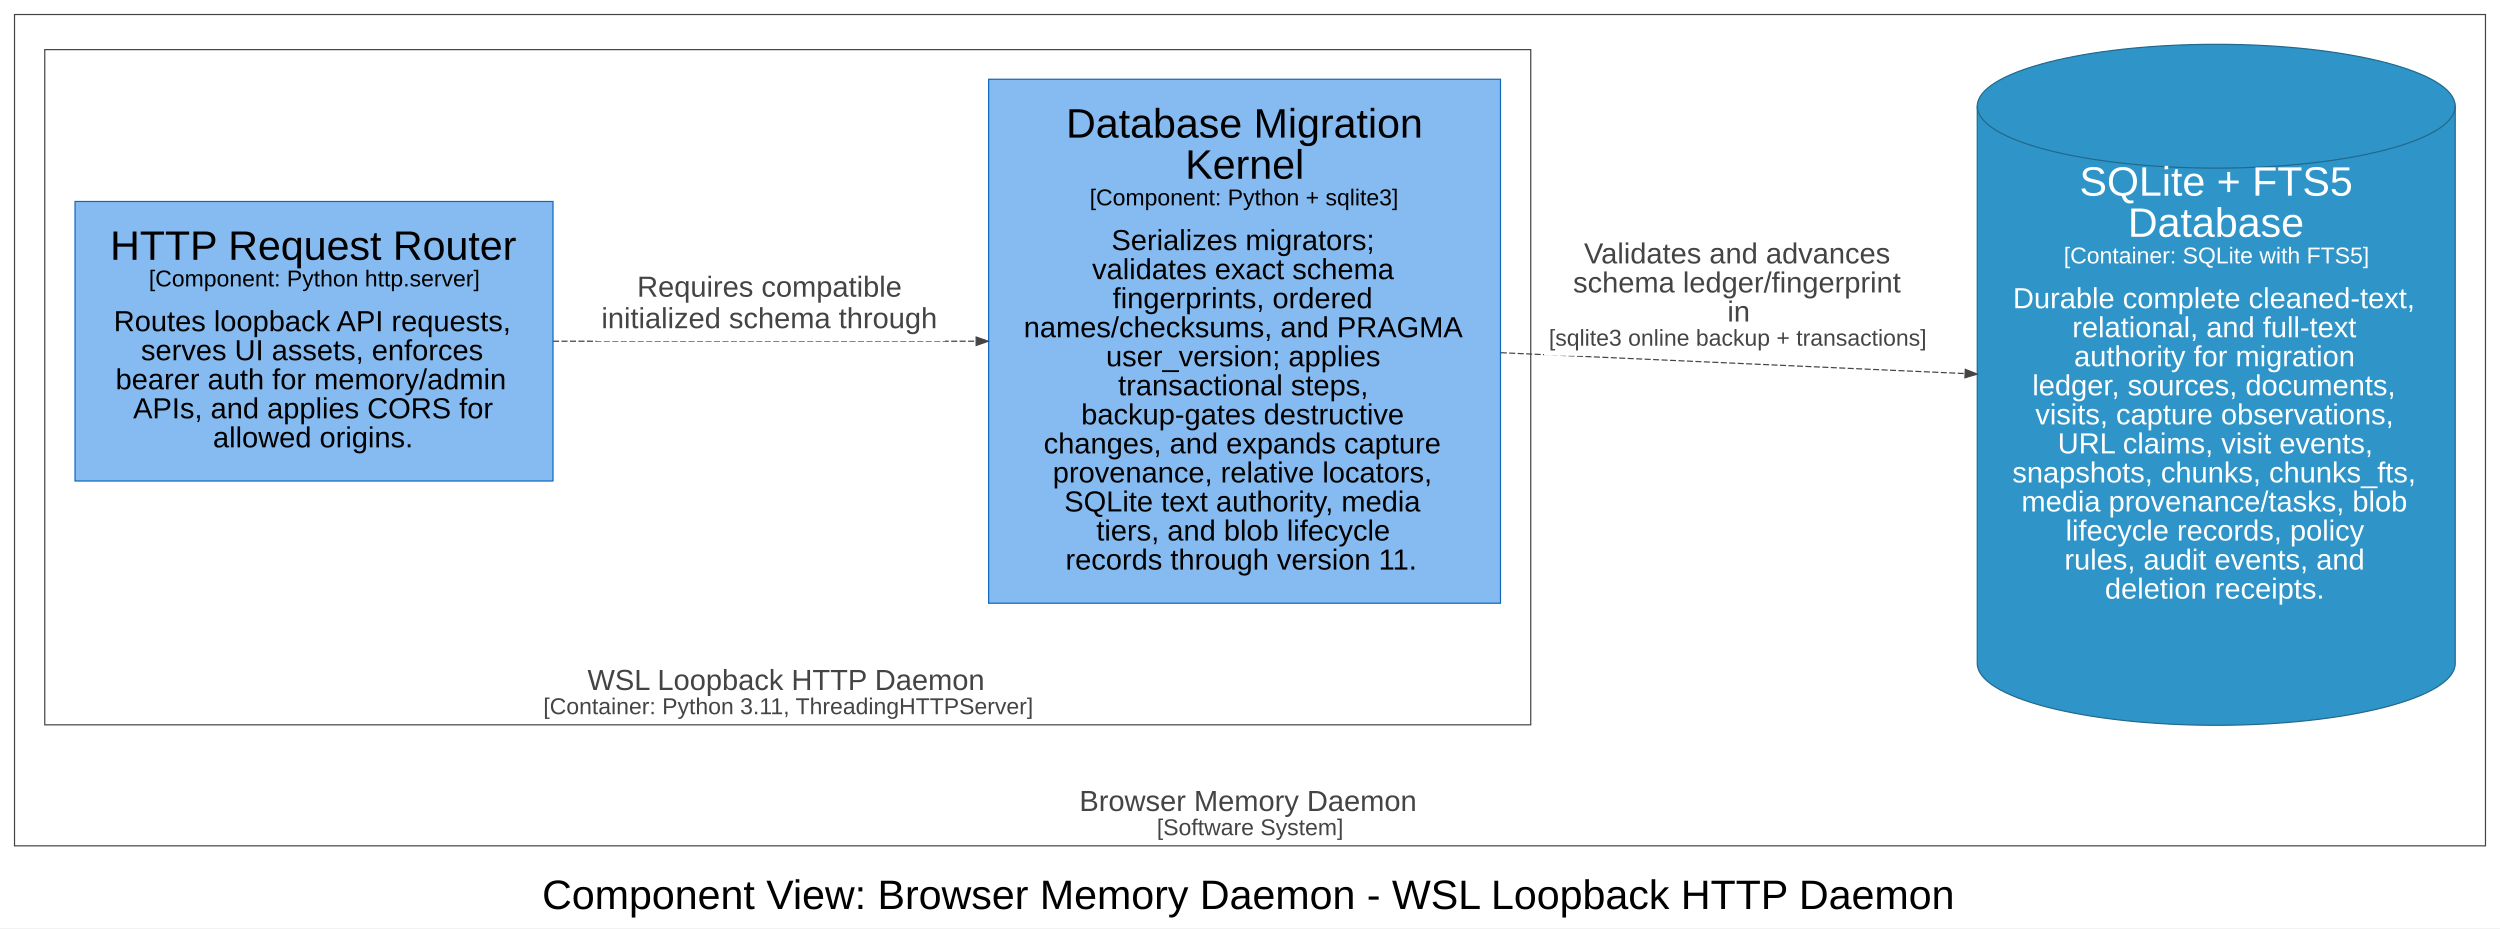
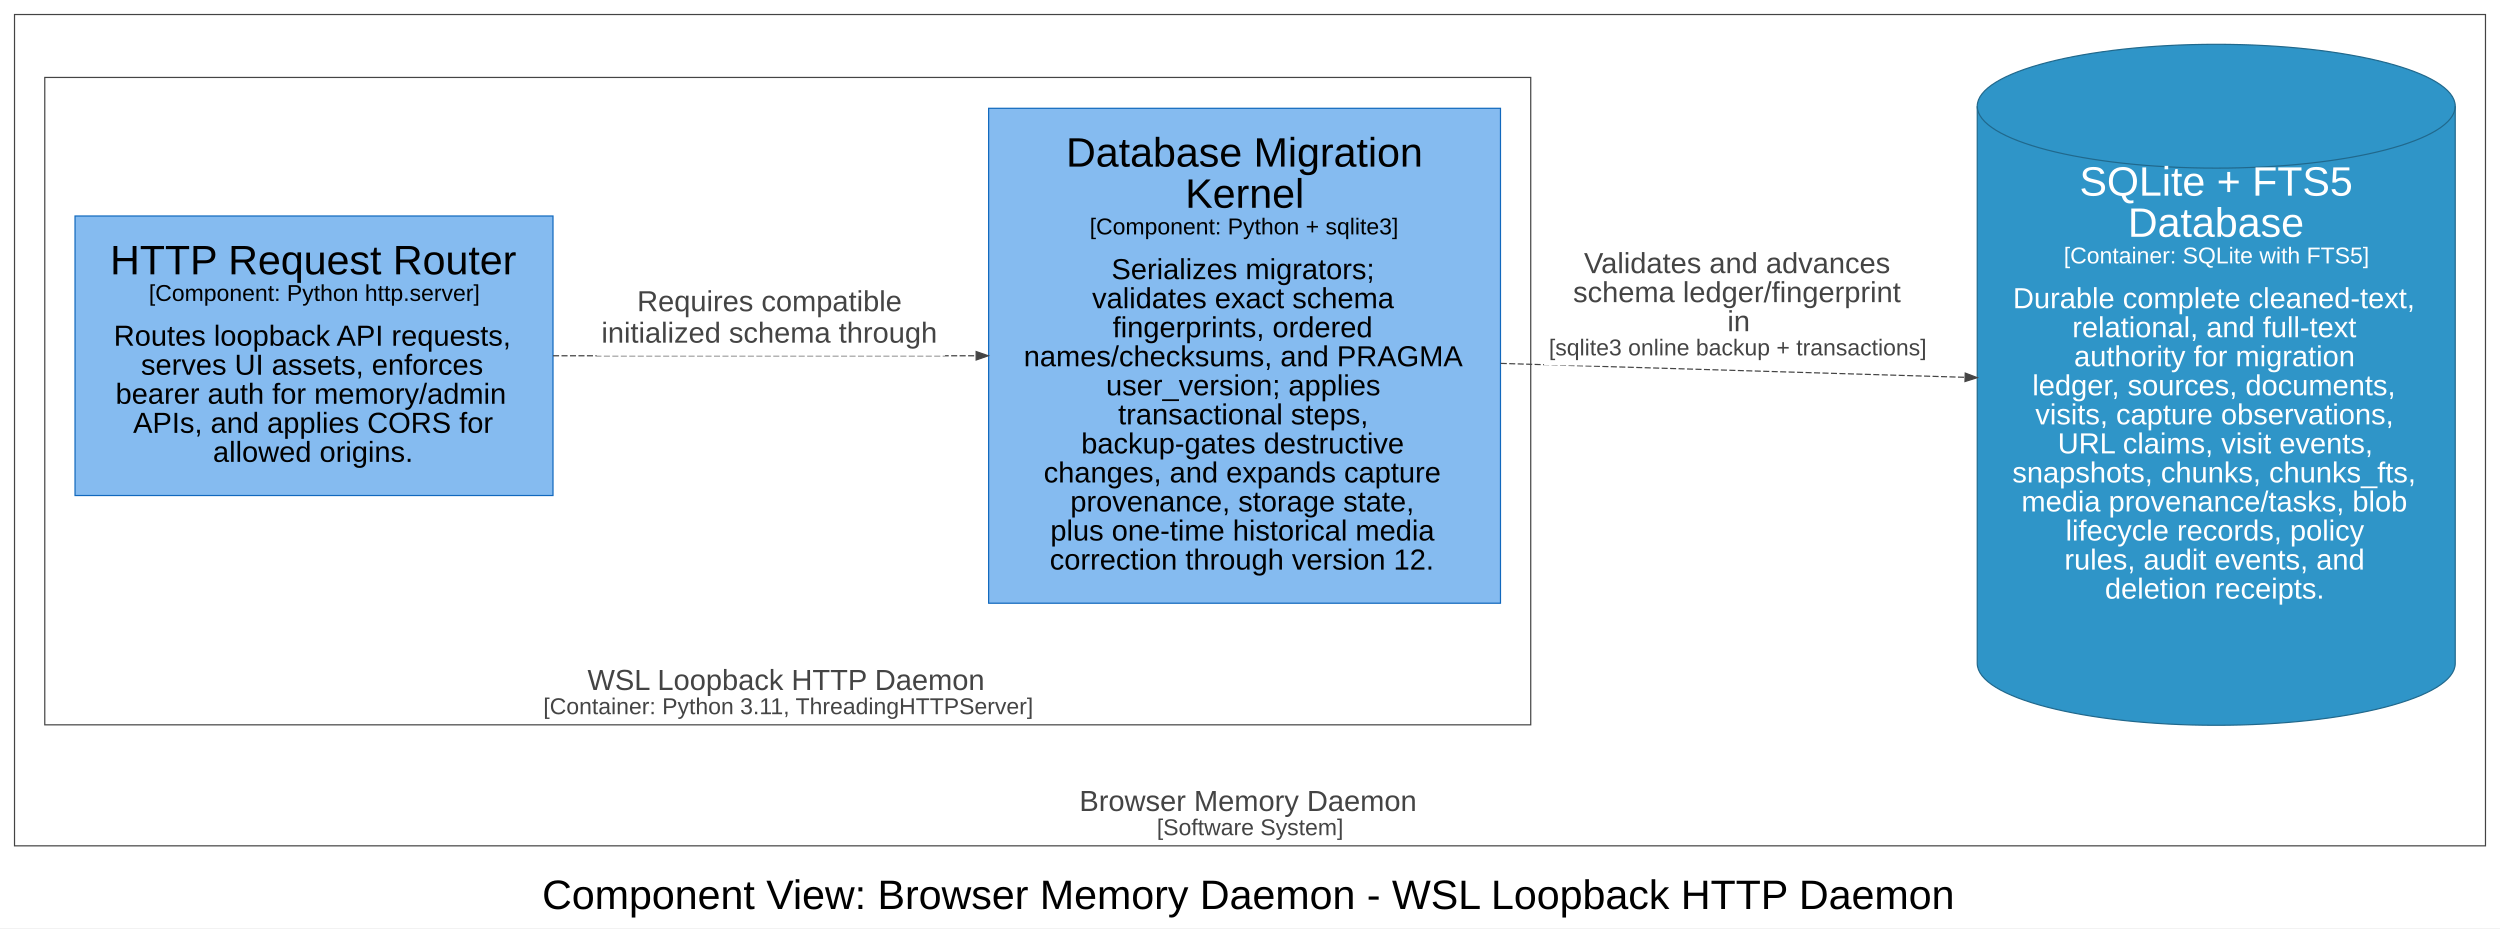
<svg xmlns="http://www.w3.org/2000/svg" width="2066pt" height="767pt" viewBox="0.00 0.00 2066.00 767.00">
  <g id="graph0" class="graph" transform="scale(1 1) rotate(0) translate(4 763)">
    <polygon fill="white" stroke="transparent" points="-4,4 -4,-763 2062,-763 2062,4 -4,4" />
    <text text-anchor="start" x="444" y="-11.8" font-family="Arial" font-size="34.00">Component View: Browser Memory Daemon - WSL Loopback HTTP Daemon</text>
    <g id="clust1" class="cluster">
      <polygon fill="none" stroke="#444444" points="8,-64 8,-751 2050,-751 2050,-64 8,-64" />
      <text text-anchor="start" x="888" y="-92.8" font-family="Arial" font-size="24.00" fill="#444444">Browser Memory Daemon</text>
      <text text-anchor="start" x="952" y="-72.8" font-family="Arial" font-size="19.00" fill="#444444">[Software System]</text>
    </g>
    <g id="clust2" class="cluster">
-       <polygon fill="none" stroke="#444444" points="33,-164 33,-722 1261,-722 1261,-164 33,-164" />
+       <polygon fill="none" stroke="#444444" points="33,-164 33,-699 1261,-699 1261,-164 33,-164" />
      <text text-anchor="start" x="481.5" y="-192.8" font-family="Arial" font-size="24.00" fill="#444444">WSL Loopback HTTP Daemon</text>
      <text text-anchor="start" x="445" y="-172.8" font-family="Arial" font-size="19.00" fill="#444444">[Container: Python 3.11, ThreadingHTTPServer]</text>
    </g>
    <g id="15" class="node">
-       <polygon fill="#85bbf0" stroke="#1168bd" points="453,-596.5 58,-596.5 58,-365.5 453,-365.5 453,-596.5" />
-       <text text-anchor="start" x="87" y="-548.3" font-family="Arial" font-size="34.00" fill="#000000">HTTP Request Router</text>
-       <text text-anchor="start" x="119" y="-526.3" font-family="Arial" font-size="19.00" fill="#000000">[Component: Python http.server]</text>
-       <text text-anchor="start" x="90" y="-489.3" font-family="Arial" font-size="24.00" fill="#000000">Routes loopback API requests,</text>
-       <text text-anchor="start" x="112.5" y="-465.3" font-family="Arial" font-size="24.00" fill="#000000">serves UI assets, enforces</text>
-       <text text-anchor="start" x="91.5" y="-441.3" font-family="Arial" font-size="24.00" fill="#000000">bearer auth for memory/admin</text>
-       <text text-anchor="start" x="106" y="-417.3" font-family="Arial" font-size="24.00" fill="#000000">APIs, and applies CORS for</text>
-       <text text-anchor="start" x="172" y="-393.3" font-family="Arial" font-size="24.00" fill="#000000">allowed origins.</text>
+       <polygon fill="#85bbf0" stroke="#1168bd" points="453,-584.5 58,-584.5 58,-353.5 453,-353.5 453,-584.5" />
+       <text text-anchor="start" x="87" y="-536.3" font-family="Arial" font-size="34.00" fill="#000000">HTTP Request Router</text>
+       <text text-anchor="start" x="119" y="-514.3" font-family="Arial" font-size="19.00" fill="#000000">[Component: Python http.server]</text>
+       <text text-anchor="start" x="90" y="-477.3" font-family="Arial" font-size="24.00" fill="#000000">Routes loopback API requests,</text>
+       <text text-anchor="start" x="112.5" y="-453.3" font-family="Arial" font-size="24.00" fill="#000000">serves UI assets, enforces</text>
+       <text text-anchor="start" x="91.5" y="-429.3" font-family="Arial" font-size="24.00" fill="#000000">bearer auth for memory/admin</text>
+       <text text-anchor="start" x="106" y="-405.3" font-family="Arial" font-size="24.00" fill="#000000">APIs, and applies CORS for</text>
+       <text text-anchor="start" x="172" y="-381.3" font-family="Arial" font-size="24.00" fill="#000000">allowed origins.</text>
    </g>
    <g id="16" class="node">
-       <polygon fill="#85bbf0" stroke="#1168bd" points="1236,-697.5 813,-697.5 813,-264.5 1236,-264.5 1236,-697.5" />
-       <text text-anchor="start" x="877" y="-649.3" font-family="Arial" font-size="34.00" fill="#000000">Database Migration</text>
-       <text text-anchor="start" x="975.5" y="-615.3" font-family="Arial" font-size="34.00" fill="#000000">Kernel</text>
-       <text text-anchor="start" x="896.5" y="-593.3" font-family="Arial" font-size="19.00" fill="#000000">[Component: Python + sqlite3]</text>
-       <text text-anchor="start" x="914.5" y="-556.3" font-family="Arial" font-size="24.00" fill="#000000">Serializes migrators;</text>
-       <text text-anchor="start" x="898.5" y="-532.3" font-family="Arial" font-size="24.00" fill="#000000">validates exact schema</text>
-       <text text-anchor="start" x="915.5" y="-508.3" font-family="Arial" font-size="24.00" fill="#000000">fingerprints, ordered</text>
-       <text text-anchor="start" x="842" y="-484.3" font-family="Arial" font-size="24.00" fill="#000000">names/checksums, and PRAGMA</text>
-       <text text-anchor="start" x="910" y="-460.3" font-family="Arial" font-size="24.00" fill="#000000">user_version; applies</text>
-       <text text-anchor="start" x="920" y="-436.3" font-family="Arial" font-size="24.00" fill="#000000">transactional steps,</text>
-       <text text-anchor="start" x="889.5" y="-412.3" font-family="Arial" font-size="24.00" fill="#000000">backup-gates destructive</text>
-       <text text-anchor="start" x="858.5" y="-388.3" font-family="Arial" font-size="24.00" fill="#000000">changes, and expands capture</text>
-       <text text-anchor="start" x="866" y="-364.3" font-family="Arial" font-size="24.00" fill="#000000">provenance, relative locators,</text>
-       <text text-anchor="start" x="875.5" y="-340.3" font-family="Arial" font-size="24.00" fill="#000000">SQLite text authority, media</text>
-       <text text-anchor="start" x="902" y="-316.3" font-family="Arial" font-size="24.00" fill="#000000">tiers, and blob lifecycle</text>
-       <text text-anchor="start" x="876.5" y="-292.3" font-family="Arial" font-size="24.00" fill="#000000">records through version 11.</text>
+       <polygon fill="#85bbf0" stroke="#1168bd" points="1236,-673.5 813,-673.5 813,-264.5 1236,-264.5 1236,-673.5" />
+       <text text-anchor="start" x="877" y="-625.3" font-family="Arial" font-size="34.00" fill="#000000">Database Migration</text>
+       <text text-anchor="start" x="975.5" y="-591.3" font-family="Arial" font-size="34.00" fill="#000000">Kernel</text>
+       <text text-anchor="start" x="896.5" y="-569.3" font-family="Arial" font-size="19.00" fill="#000000">[Component: Python + sqlite3]</text>
+       <text text-anchor="start" x="914.5" y="-532.3" font-family="Arial" font-size="24.00" fill="#000000">Serializes migrators;</text>
+       <text text-anchor="start" x="898.5" y="-508.3" font-family="Arial" font-size="24.00" fill="#000000">validates exact schema</text>
+       <text text-anchor="start" x="915.5" y="-484.3" font-family="Arial" font-size="24.00" fill="#000000">fingerprints, ordered</text>
+       <text text-anchor="start" x="842" y="-460.3" font-family="Arial" font-size="24.00" fill="#000000">names/checksums, and PRAGMA</text>
+       <text text-anchor="start" x="910" y="-436.3" font-family="Arial" font-size="24.00" fill="#000000">user_version; applies</text>
+       <text text-anchor="start" x="920" y="-412.3" font-family="Arial" font-size="24.00" fill="#000000">transactional steps,</text>
+       <text text-anchor="start" x="889.5" y="-388.3" font-family="Arial" font-size="24.00" fill="#000000">backup-gates destructive</text>
+       <text text-anchor="start" x="858.5" y="-364.3" font-family="Arial" font-size="24.00" fill="#000000">changes, and expands capture</text>
+       <text text-anchor="start" x="880.5" y="-340.3" font-family="Arial" font-size="24.00" fill="#000000">provenance, storage state,</text>
+       <text text-anchor="start" x="864" y="-316.3" font-family="Arial" font-size="24.00" fill="#000000">plus one-time historical media</text>
+       <text text-anchor="start" x="863.5" y="-292.3" font-family="Arial" font-size="24.00" fill="#000000">correction through version 12.</text>
    </g>
-     <g id="81" class="edge">
-       <path fill="none" stroke="#444444" stroke-dasharray="5,2" d="M453.03,-481C559.77,-481 692.1,-481 802.43,-481" />
-       <polygon fill="#444444" stroke="#444444" points="802.69,-484.5 812.69,-481 802.69,-477.5 802.69,-484.5" />
-       <polygon fill="white" stroke="transparent" points="489,-481 489,-541 777,-541 777,-481 489,-481" />
-       <text text-anchor="start" x="522.5" y="-517.8" font-family="Arial" font-size="24.00" fill="#444444">Requires compatible</text>
-       <text text-anchor="start" x="493" y="-491.8" font-family="Arial" font-size="24.00" fill="#444444">initialized schema through</text>
+     <g id="84" class="edge">
+       <path fill="none" stroke="#444444" stroke-dasharray="5,2" d="M453.03,-469C559.77,-469 692.1,-469 802.43,-469" />
+       <polygon fill="#444444" stroke="#444444" points="802.69,-472.5 812.69,-469 802.69,-465.5 802.69,-472.5" />
+       <polygon fill="white" stroke="transparent" points="489,-469 489,-529 777,-529 777,-469 489,-469" />
+       <text text-anchor="start" x="522.5" y="-505.8" font-family="Arial" font-size="24.00" fill="#444444">Requires compatible</text>
+       <text text-anchor="start" x="493" y="-479.8" font-family="Arial" font-size="24.00" fill="#444444">initialized schema through</text>
    </g>
-     <g id="36" class="node">
+     <g id="37" class="node">
      <path fill="#2f95c8" stroke="#20688c" d="M2025,-675.22C2025,-703.44 1936.48,-726.38 1827.5,-726.38 1718.52,-726.38 1630,-703.44 1630,-675.22 1630,-675.22 1630,-214.78 1630,-214.78 1630,-186.56 1718.52,-163.62 1827.5,-163.62 1936.48,-163.62 2025,-186.56 2025,-214.78 2025,-214.78 2025,-675.22 2025,-675.22" />
      <path fill="none" stroke="#20688c" d="M2025,-675.22C2025,-646.99 1936.48,-624.06 1827.5,-624.06 1718.52,-624.06 1630,-646.99 1630,-675.22" />
      <text text-anchor="start" x="1714.5" y="-601.3" font-family="Arial" font-size="34.00" fill="#ffffff">SQLite + FTS5</text>
      <text text-anchor="start" x="1754.5" y="-567.3" font-family="Arial" font-size="34.00" fill="#ffffff">Database</text>
      <text text-anchor="start" x="1701.5" y="-545.3" font-family="Arial" font-size="19.00" fill="#ffffff">[Container: SQLite with FTS5]</text>
      <text text-anchor="start" x="1659.5" y="-508.3" font-family="Arial" font-size="24.00" fill="#ffffff">Durable complete cleaned-text,</text>
      <text text-anchor="start" x="1708.5" y="-484.3" font-family="Arial" font-size="24.00" fill="#ffffff">relational, and full-text</text>
      <text text-anchor="start" x="1710" y="-460.3" font-family="Arial" font-size="24.00" fill="#ffffff">authority for migration</text>
      <text text-anchor="start" x="1675.5" y="-436.3" font-family="Arial" font-size="24.00" fill="#ffffff">ledger, sources, documents,</text>
      <text text-anchor="start" x="1678" y="-412.3" font-family="Arial" font-size="24.00" fill="#ffffff">visits, capture observations,</text>
      <text text-anchor="start" x="1696.5" y="-388.3" font-family="Arial" font-size="24.00" fill="#ffffff">URL claims, visit events,</text>
      <text text-anchor="start" x="1659" y="-364.3" font-family="Arial" font-size="24.00" fill="#ffffff">snapshots, chunks, chunks_fts,</text>
      <text text-anchor="start" x="1666.5" y="-340.3" font-family="Arial" font-size="24.00" fill="#ffffff">media provenance/tasks, blob</text>
      <text text-anchor="start" x="1703" y="-316.3" font-family="Arial" font-size="24.00" fill="#ffffff">lifecycle records, policy</text>
      <text text-anchor="start" x="1702" y="-292.3" font-family="Arial" font-size="24.00" fill="#ffffff">rules, audit events, and</text>
      <text text-anchor="start" x="1735.5" y="-268.3" font-family="Arial" font-size="24.00" fill="#ffffff">deletion receipts.</text>
    </g>
-     <g id="124" class="edge">
-       <path fill="none" stroke="#444444" stroke-dasharray="5,2" d="M1236.22,-471.53C1354.67,-466.21 1501.93,-459.59 1619.73,-454.29" />
-       <polygon fill="#444444" stroke="#444444" points="1620.12,-457.78 1629.96,-453.83 1619.81,-450.79 1620.12,-457.78" />
-       <polygon fill="white" stroke="transparent" points="1272,-469 1272,-568 1594,-568 1594,-469 1272,-469" />
-       <text text-anchor="start" x="1305" y="-545.3" font-family="Arial" font-size="24.00" fill="#444444">Validates and advances</text>
-       <text text-anchor="start" x="1296" y="-521.3" font-family="Arial" font-size="24.00" fill="#444444">schema ledger/fingerprint</text>
-       <text text-anchor="start" x="1423.5" y="-497.3" font-family="Arial" font-size="24.00" fill="#444444">in</text>
-       <text text-anchor="start" x="1276" y="-477.3" font-family="Arial" font-size="19.00" fill="#444444">[sqlite3 online backup + transactions]</text>
+     <g id="129" class="edge">
+       <path fill="none" stroke="#444444" stroke-dasharray="5,2" d="M1236.22,-462.69C1354.67,-459.14 1501.93,-454.72 1619.73,-451.2" />
+       <polygon fill="#444444" stroke="#444444" points="1620.07,-454.69 1629.96,-450.89 1619.86,-447.69 1620.07,-454.69" />
+       <polygon fill="white" stroke="transparent" points="1272,-461 1272,-560 1594,-560 1594,-461 1272,-461" />
+       <text text-anchor="start" x="1305" y="-537.3" font-family="Arial" font-size="24.00" fill="#444444">Validates and advances</text>
+       <text text-anchor="start" x="1296" y="-513.3" font-family="Arial" font-size="24.00" fill="#444444">schema ledger/fingerprint</text>
+       <text text-anchor="start" x="1423.5" y="-489.3" font-family="Arial" font-size="24.00" fill="#444444">in</text>
+       <text text-anchor="start" x="1276" y="-469.3" font-family="Arial" font-size="19.00" fill="#444444">[sqlite3 online backup + transactions]</text>
    </g>
  </g>
</svg>
